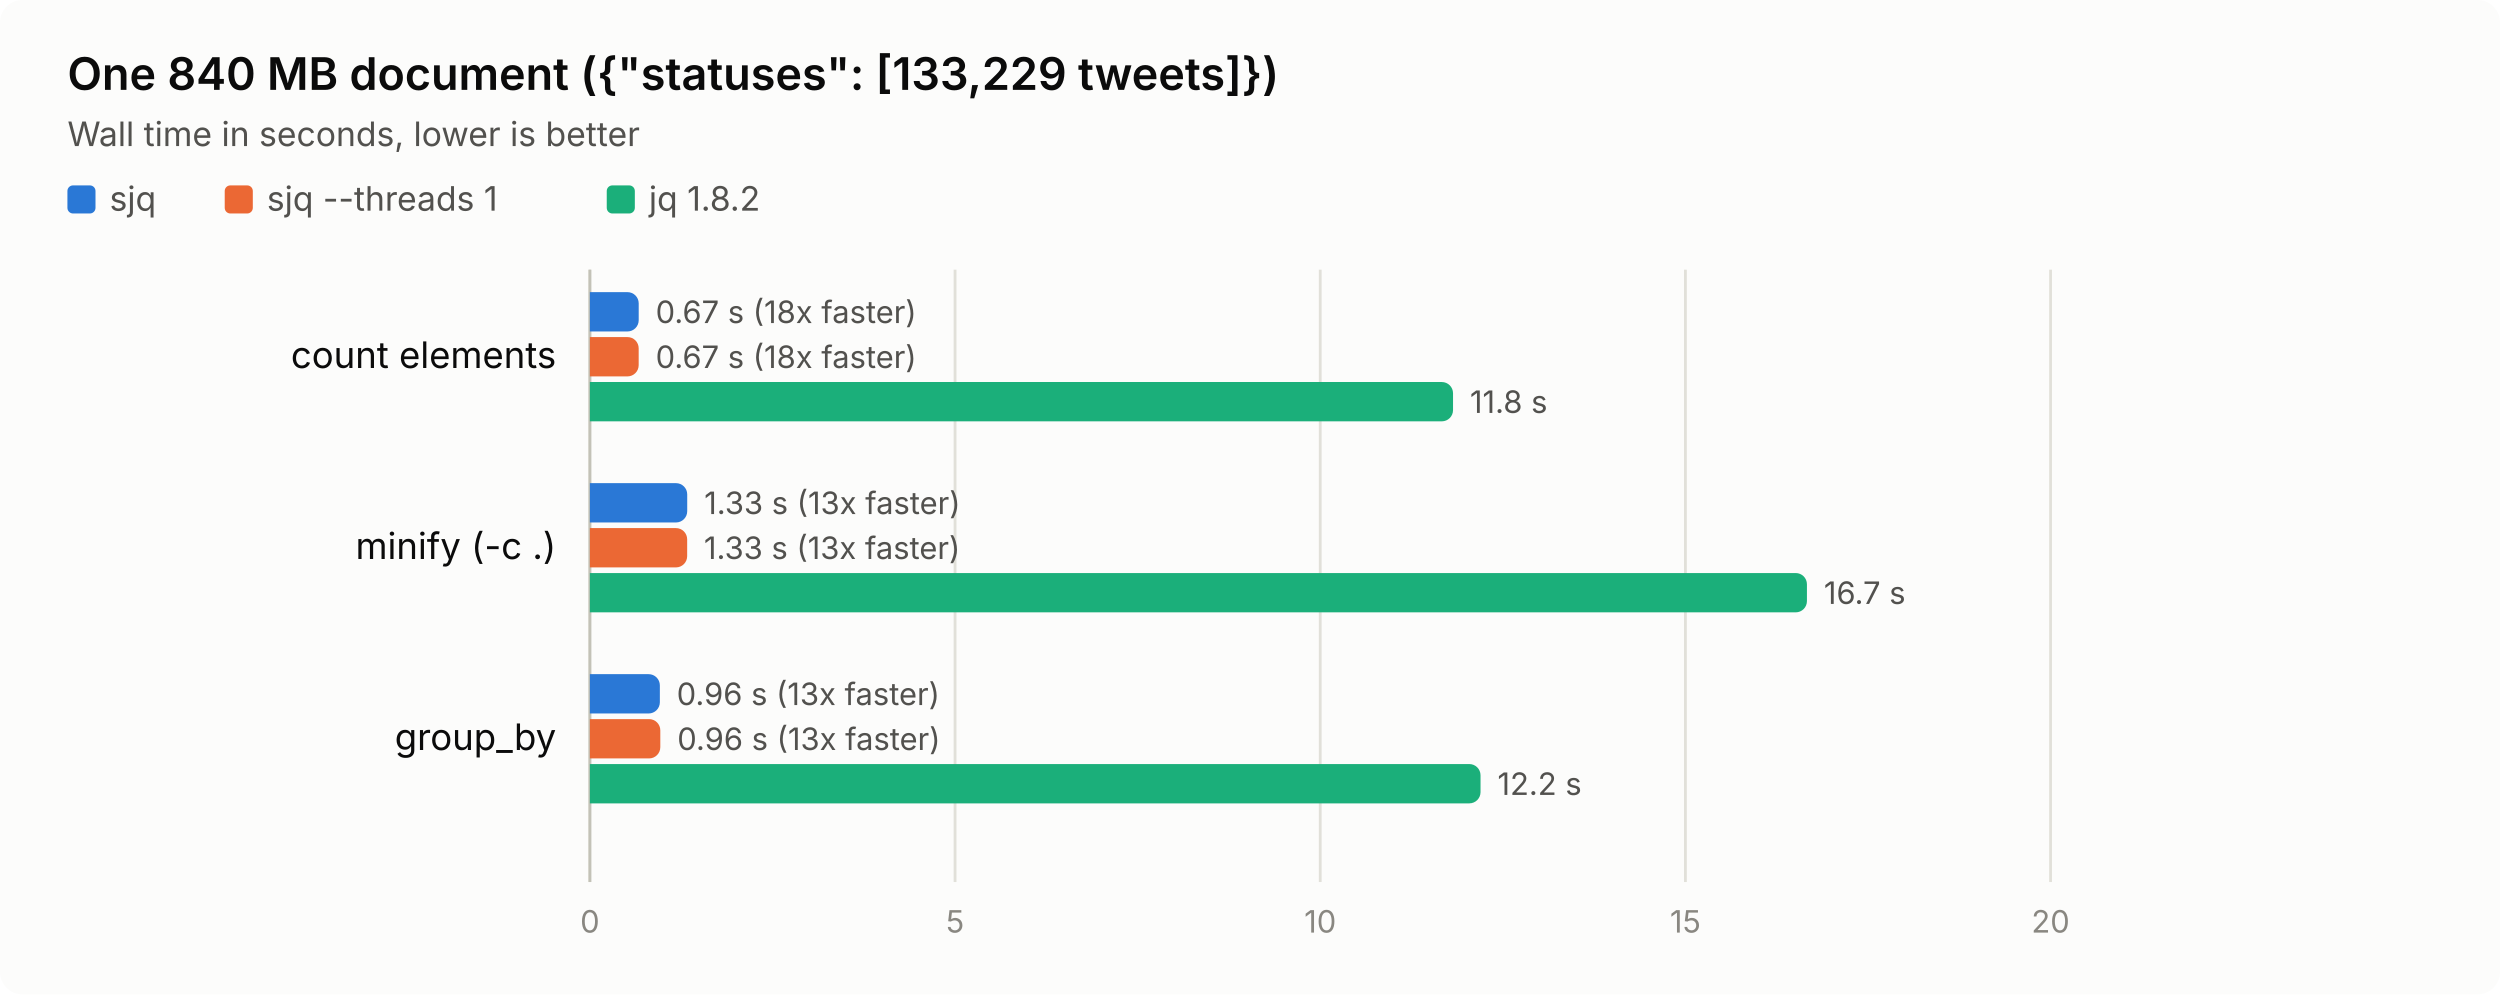
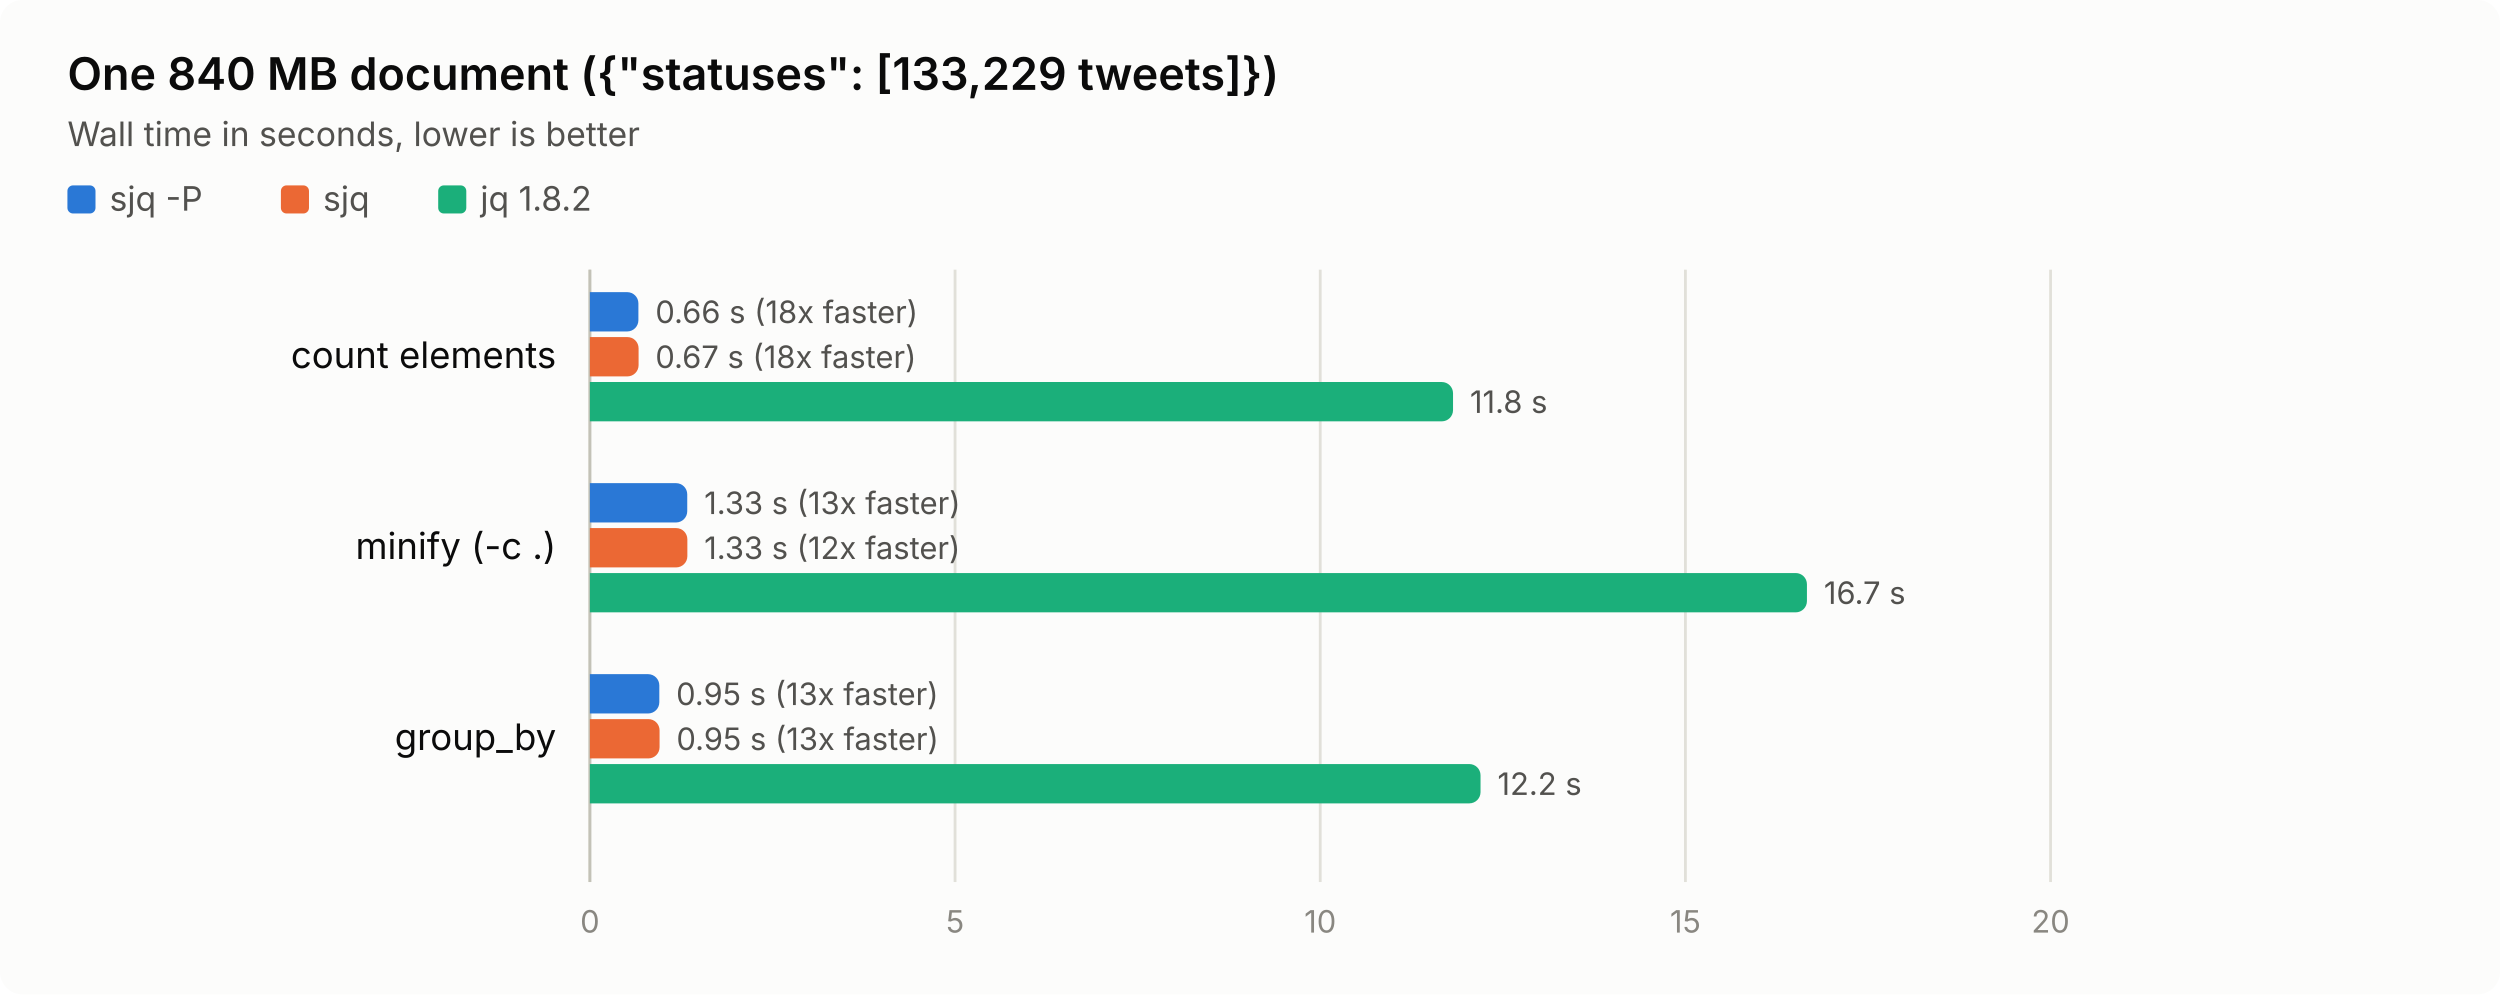
<svg xmlns="http://www.w3.org/2000/svg" viewBox="0 0 890 354" width="890" height="354" role="img" aria-label="One 840 MB document ({&quot;statuses&quot;: [133,229 tweets]})" font-family="system-ui, -apple-system, 'Segoe UI', sans-serif">
  <rect width="890" height="354" rx="8" fill="#fcfcfb" />
  <text x="24" y="32" font-size="16" font-weight="600" fill="#0b0b0b">One 840 MB document ({"statuses": [133,229 tweets]})</text>
  <text x="24" y="52" font-size="12" fill="#52514e">Wall time in seconds, lower is better</text>
  <rect x="24" y="66" width="10" height="10" rx="2" fill="#2a78d6" />
-   <text x="39" y="75" font-size="12" fill="#52514e">sjq</text>
-   <rect x="80" y="66" width="10" height="10" rx="2" fill="#eb6834" />
-   <text x="95" y="75" font-size="12" fill="#52514e">sjq --threads 1</text>
-   <rect x="216" y="66" width="10" height="10" rx="2" fill="#1baf7a" />
-   <text x="231" y="75" font-size="12" fill="#52514e">jq 1.8.2</text>
+   <text x="39" y="75" font-size="12" fill="#52514e">sjq -P</text>
+   <rect x="100" y="66" width="10" height="10" rx="2" fill="#eb6834" />
+   <text x="115" y="75" font-size="12" fill="#52514e">sjq</text>
+   <rect x="156" y="66" width="10" height="10" rx="2" fill="#1baf7a" />
+   <text x="171" y="75" font-size="12" fill="#52514e">jq 1.8.2</text>
  <line x1="210.0" y1="96" x2="210.0" y2="314" stroke="#e1e0d9" stroke-width="1" />
  <text x="210.0" y="332" font-size="11" fill="#898781" text-anchor="middle" style="font-variant-numeric: tabular-nums">0</text>
  <line x1="340.0" y1="96" x2="340.0" y2="314" stroke="#e1e0d9" stroke-width="1" />
  <text x="340.0" y="332" font-size="11" fill="#898781" text-anchor="middle" style="font-variant-numeric: tabular-nums">5</text>
  <line x1="470.0" y1="96" x2="470.0" y2="314" stroke="#e1e0d9" stroke-width="1" />
  <text x="470.0" y="332" font-size="11" fill="#898781" text-anchor="middle" style="font-variant-numeric: tabular-nums">10</text>
  <line x1="600.0" y1="96" x2="600.0" y2="314" stroke="#e1e0d9" stroke-width="1" />
  <text x="600.0" y="332" font-size="11" fill="#898781" text-anchor="middle" style="font-variant-numeric: tabular-nums">15</text>
  <line x1="730.0" y1="96" x2="730.0" y2="314" stroke="#e1e0d9" stroke-width="1" />
  <text x="730.0" y="332" font-size="11" fill="#898781" text-anchor="middle" style="font-variant-numeric: tabular-nums">20</text>
  <line x1="210" y1="96" x2="210" y2="314" stroke="#c3c2b7" stroke-width="1" />
  <text x="198" y="131.0" font-size="13" fill="#0b0b0b" text-anchor="end">count elements</text>
-   <path d="M210,104 h13.38 a4.0,4.0 0 0 1 4.0,4.0 v6.0 a4.0,4.0 0 0 1 -4.0,4.0 h-13.38 z" fill="#2a78d6" />
-   <text x="233.4" y="115" font-size="11" fill="#52514e" style="font-variant-numeric: tabular-nums">0.67 s  (18x faster)</text>
-   <path d="M210,120 h13.37 a4.0,4.0 0 0 1 4.0,4.0 v6.0 a4.0,4.0 0 0 1 -4.0,4.0 h-13.37 z" fill="#eb6834" />
-   <text x="233.4" y="131" font-size="11" fill="#52514e" style="font-variant-numeric: tabular-nums">0.67 s  (18x faster)</text>
+   <path d="M210,104 h13.27 a4.0,4.0 0 0 1 4.0,4.0 v6.0 a4.0,4.0 0 0 1 -4.0,4.0 h-13.27 z" fill="#2a78d6" />
+   <text x="233.3" y="115" font-size="11" fill="#52514e" style="font-variant-numeric: tabular-nums">0.66 s  (18x faster)</text>
+   <path d="M210,120 h13.34 a4.0,4.0 0 0 1 4.0,4.0 v6.0 a4.0,4.0 0 0 1 -4.0,4.0 h-13.34 z" fill="#eb6834" />
+   <text x="233.3" y="131" font-size="11" fill="#52514e" style="font-variant-numeric: tabular-nums">0.67 s  (18x faster)</text>
  <path d="M210,136 h303.28 a4.0,4.0 0 0 1 4.0,4.0 v6.0 a4.0,4.0 0 0 1 -4.0,4.0 h-303.28 z" fill="#1baf7a" />
  <text x="523.3" y="147" font-size="11" fill="#52514e" style="font-variant-numeric: tabular-nums">11.8 s</text>
  <text x="198" y="199.0" font-size="13" fill="#0b0b0b" text-anchor="end">minify (-c .)</text>
-   <path d="M210,172 h30.65 a4.0,4.0 0 0 1 4.0,4.0 v6.0 a4.0,4.0 0 0 1 -4.0,4.0 h-30.65 z" fill="#2a78d6" />
+   <path d="M210,172 h30.66 a4.0,4.0 0 0 1 4.0,4.0 v6.0 a4.0,4.0 0 0 1 -4.0,4.0 h-30.66 z" fill="#2a78d6" />
  <text x="250.7" y="183" font-size="11" fill="#52514e" style="font-variant-numeric: tabular-nums">1.33 s  (13x faster)</text>
-   <path d="M210,188 h30.63 a4.0,4.0 0 0 1 4.0,4.0 v6.0 a4.0,4.0 0 0 1 -4.0,4.0 h-30.63 z" fill="#eb6834" />
-   <text x="250.6" y="199" font-size="11" fill="#52514e" style="font-variant-numeric: tabular-nums">1.33 s  (13x faster)</text>
+   <path d="M210,188 h30.70 a4.0,4.0 0 0 1 4.0,4.0 v6.0 a4.0,4.0 0 0 1 -4.0,4.0 h-30.70 z" fill="#eb6834" />
+   <text x="250.7" y="199" font-size="11" fill="#52514e" style="font-variant-numeric: tabular-nums">1.33 s  (12x faster)</text>
  <path d="M210,204 h429.27 a4.0,4.0 0 0 1 4.0,4.0 v6.0 a4.0,4.0 0 0 1 -4.0,4.0 h-429.27 z" fill="#1baf7a" />
  <text x="649.3" y="215" font-size="11" fill="#52514e" style="font-variant-numeric: tabular-nums">16.7 s</text>
  <text x="198" y="267.0" font-size="13" fill="#0b0b0b" text-anchor="end">group_by</text>
-   <path d="M210,240 h20.91 a4.0,4.0 0 0 1 4.0,4.0 v6.0 a4.0,4.0 0 0 1 -4.0,4.0 h-20.91 z" fill="#2a78d6" />
-   <text x="240.9" y="251" font-size="11" fill="#52514e" style="font-variant-numeric: tabular-nums">0.96 s  (13x faster)</text>
-   <path d="M210,256 h21.07 a4.0,4.0 0 0 1 4.0,4.0 v6.0 a4.0,4.0 0 0 1 -4.0,4.0 h-21.07 z" fill="#eb6834" />
-   <text x="241.1" y="267" font-size="11" fill="#52514e" style="font-variant-numeric: tabular-nums">0.96 s  (13x faster)</text>
+   <path d="M210,240 h20.72 a4.0,4.0 0 0 1 4.0,4.0 v6.0 a4.0,4.0 0 0 1 -4.0,4.0 h-20.72 z" fill="#2a78d6" />
+   <text x="240.7" y="251" font-size="11" fill="#52514e" style="font-variant-numeric: tabular-nums">0.95 s  (13x faster)</text>
+   <path d="M210,256 h20.81 a4.0,4.0 0 0 1 4.0,4.0 v6.0 a4.0,4.0 0 0 1 -4.0,4.0 h-20.81 z" fill="#eb6834" />
+   <text x="240.8" y="267" font-size="11" fill="#52514e" style="font-variant-numeric: tabular-nums">0.95 s  (13x faster)</text>
  <path d="M210,272 h313.07 a4.0,4.0 0 0 1 4.0,4.0 v6.0 a4.0,4.0 0 0 1 -4.0,4.0 h-313.07 z" fill="#1baf7a" />
  <text x="533.1" y="283" font-size="11" fill="#52514e" style="font-variant-numeric: tabular-nums">12.2 s</text>
</svg>
